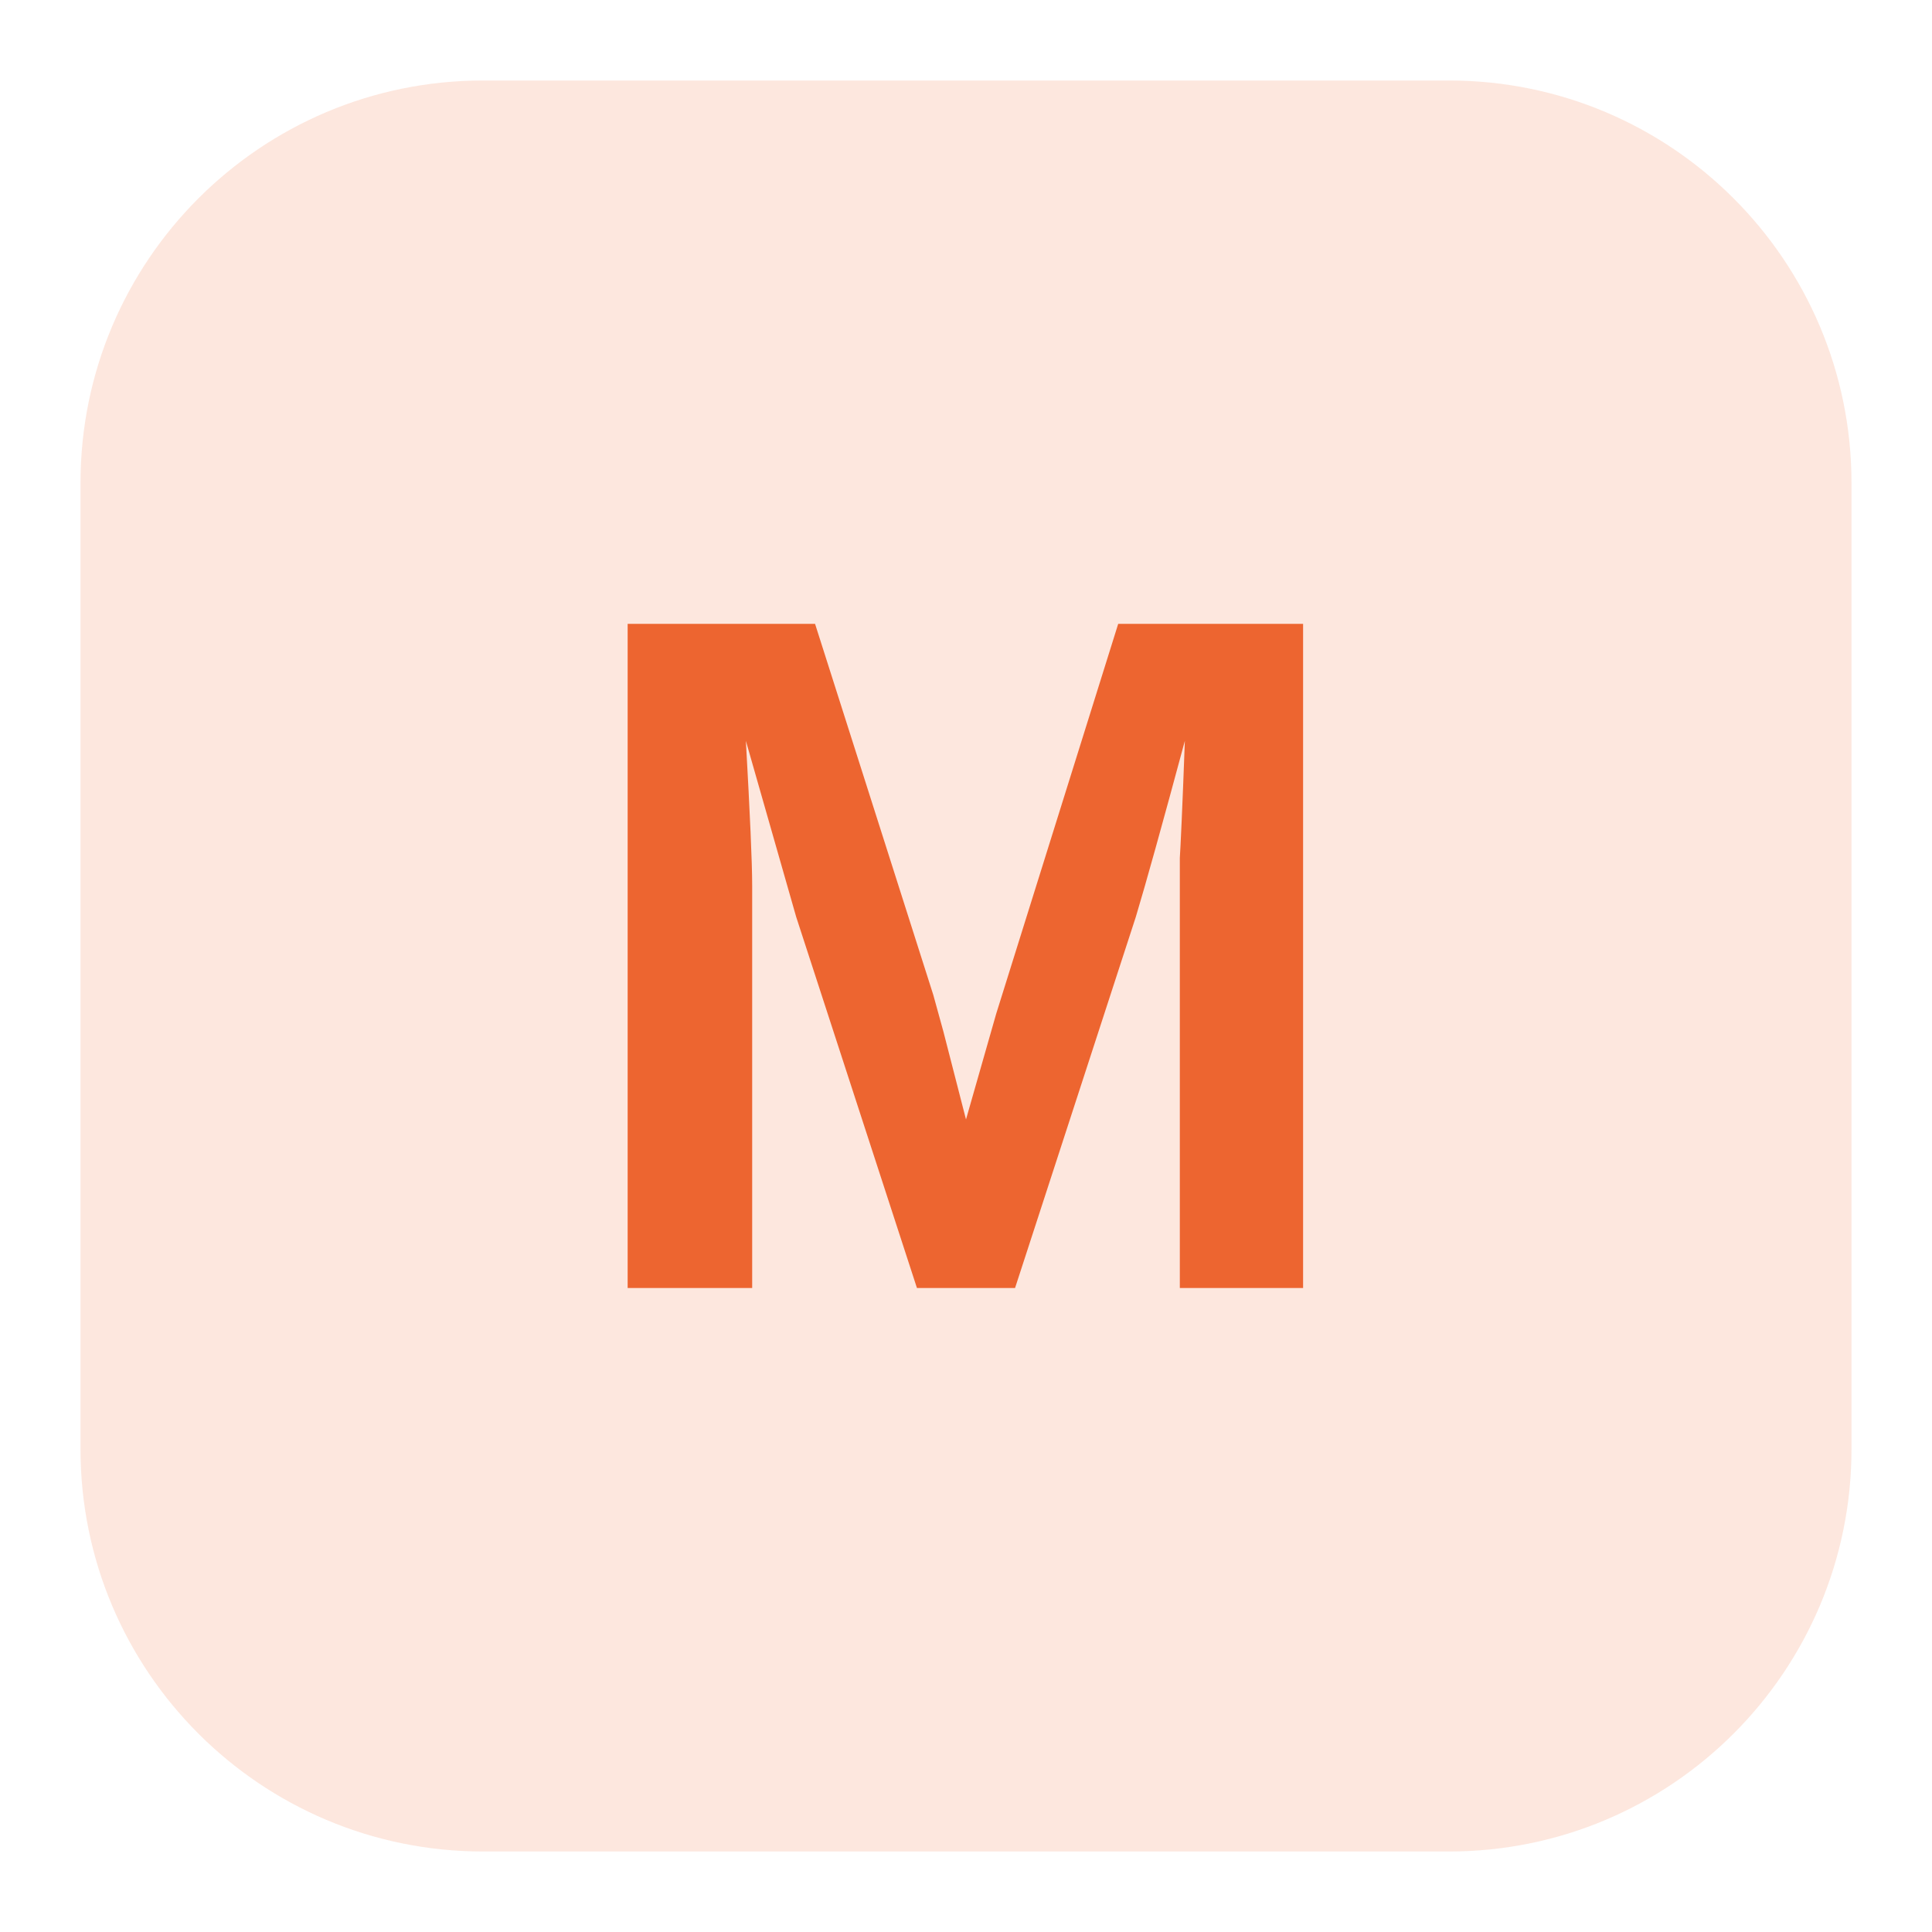
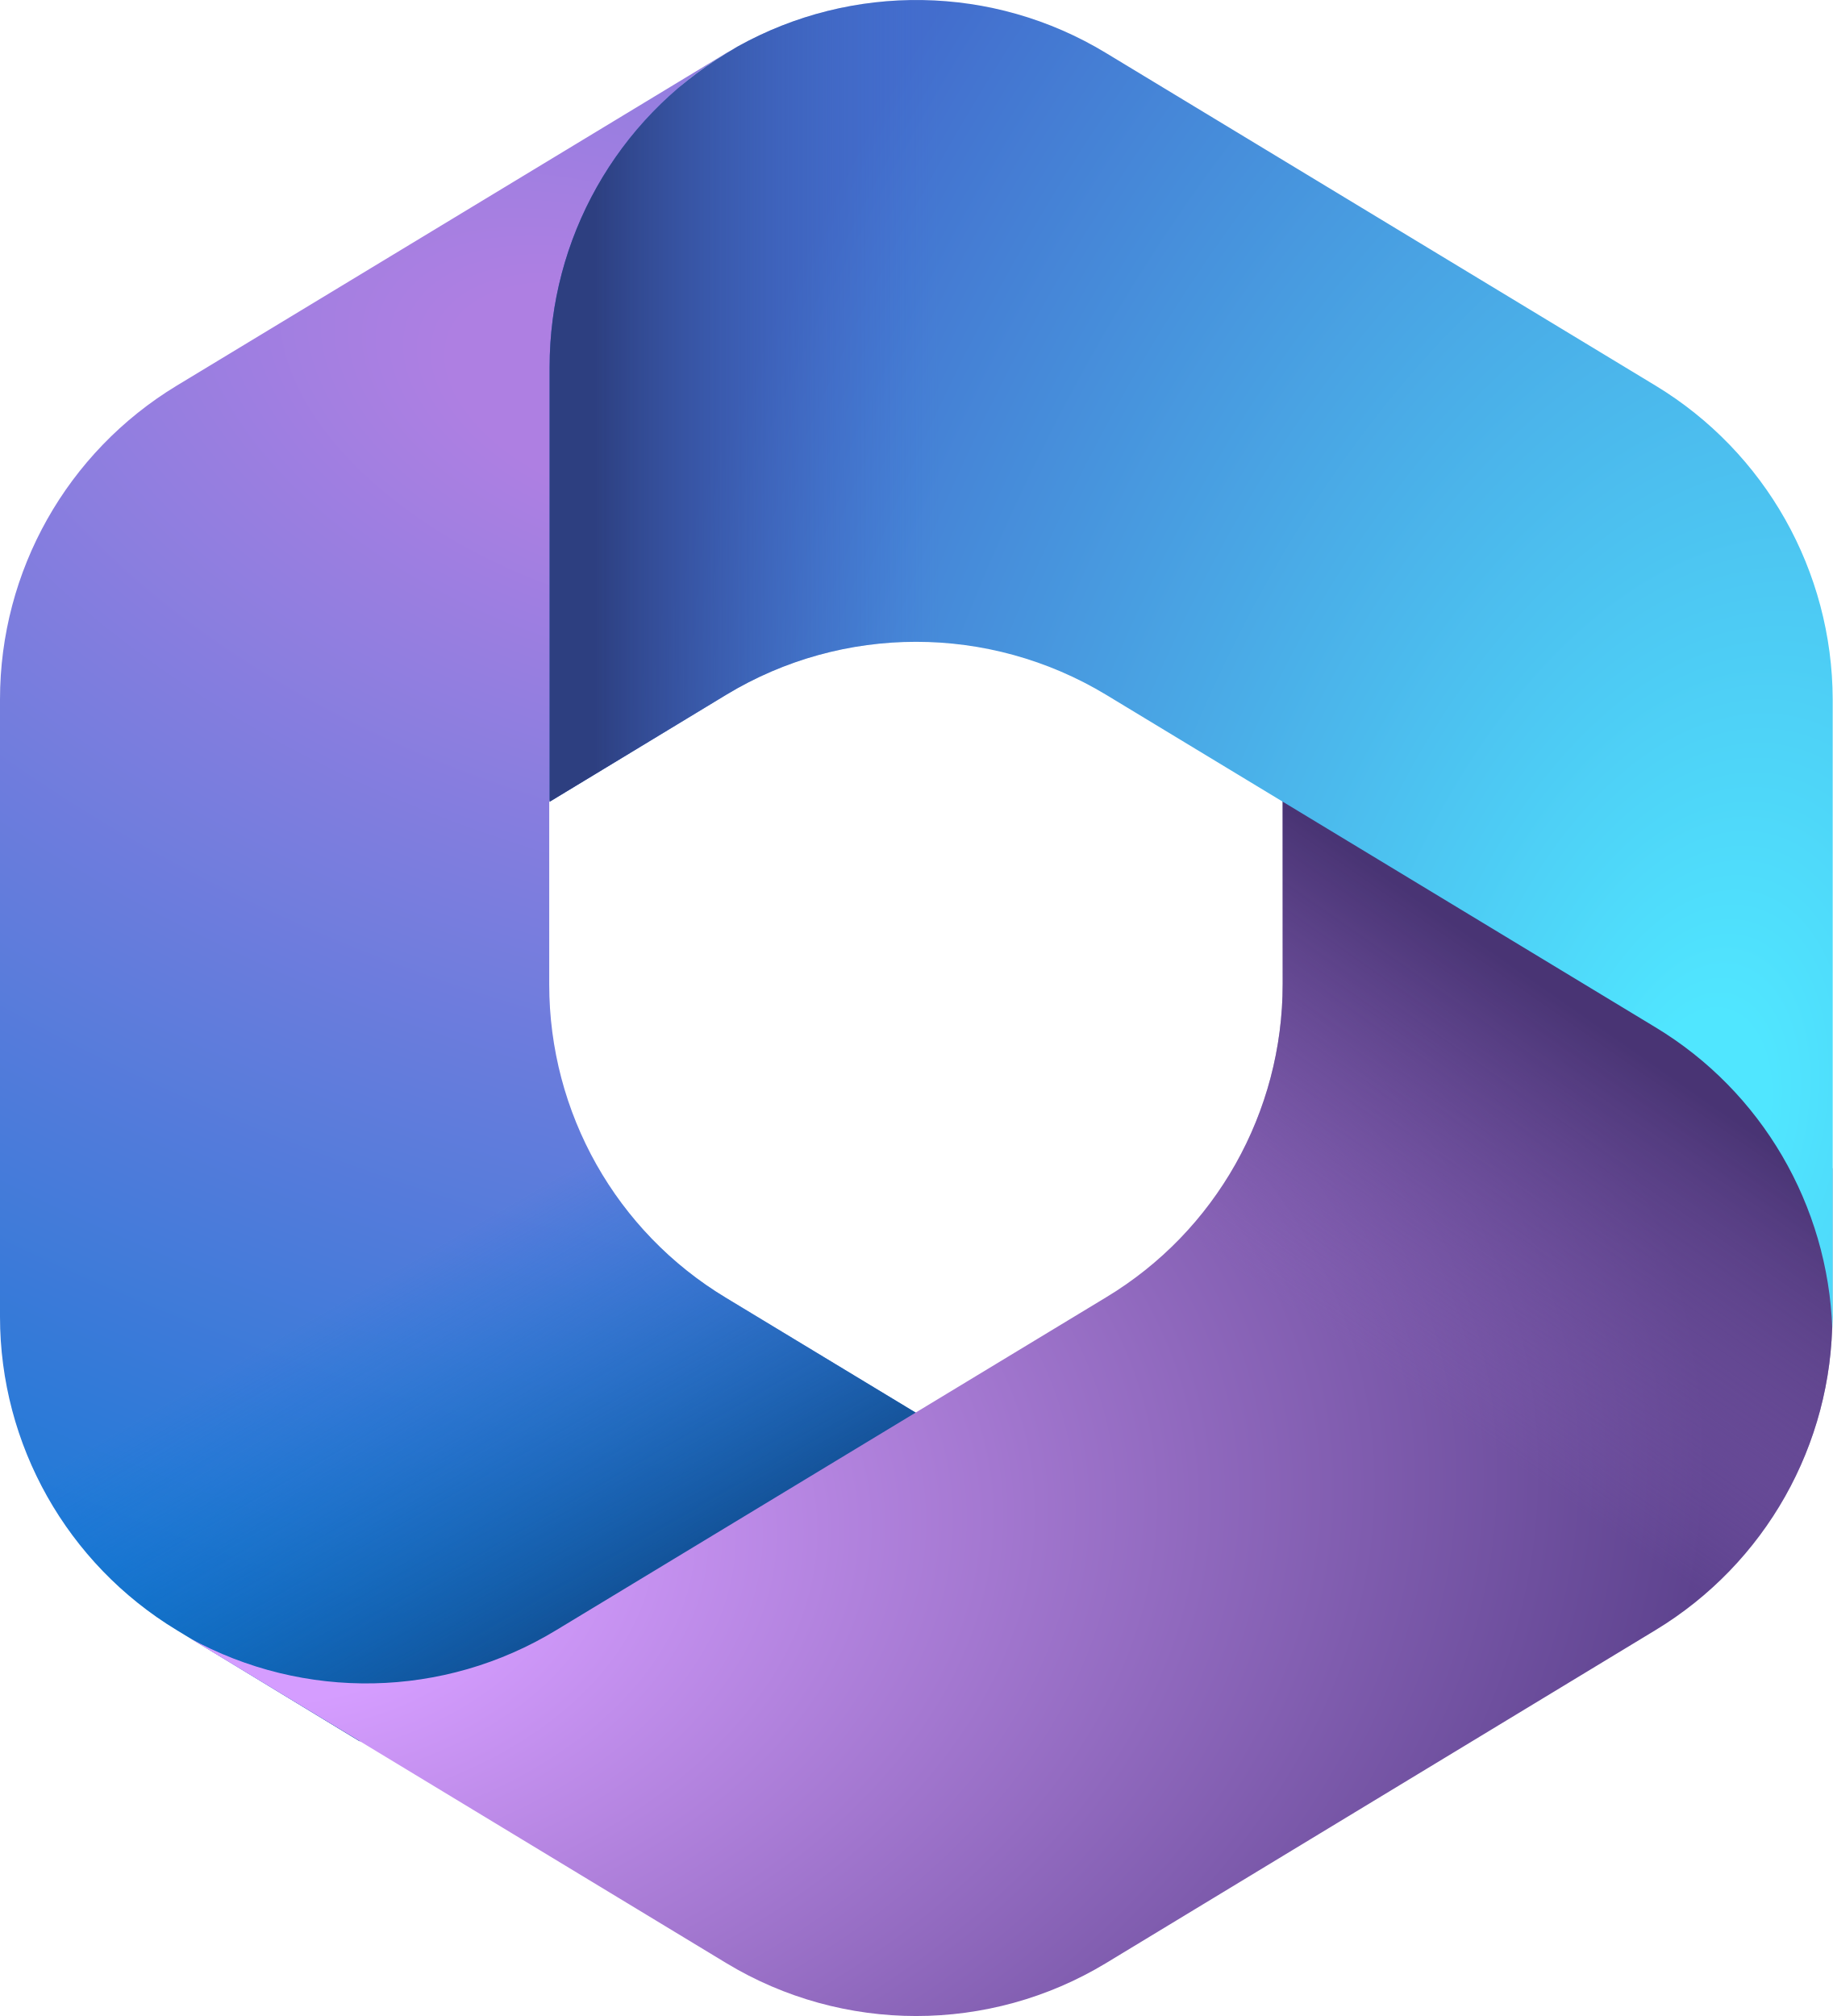
- <svg xmlns="http://www.w3.org/2000/svg" viewBox="0 0 24 24">
-   <rect x="1" y="1" width="22" height="22" rx="5" fill="#ed6530" fill-opacity=".16" />
-   <text x="12" y="16" fill="#ed6530" text-anchor="middle" font-family="Arial,sans-serif" font-size="12" font-weight="700">M</text>
+ <svg xmlns="http://www.w3.org/2000/svg" xml:space="preserve" viewBox="23.3 -0.05 465.5 512.07">
+   <radialGradient id="a" cx="-44.794" cy="657.774" r="11.637" gradientTransform="matrix(-11.7002 31.247 54.5012 20.4075 -36194.156 -11923.366)" gradientUnits="userSpaceOnUse">
+     <stop offset=".064" style="stop-color:#ae7fe2" />
+     <stop offset="1" style="stop-color:#0078d4" />
+   </radialGradient>
+   <path d="m210.4 11.9-2.6 1.6q-6.3 3.75-11.7 8.4l7.5-5.3h64l11.6 88.1-58.2 58.2-58.2 40.4V250c0 32.6 17 62.8 44.9 79.6l61.3 37.1-129.4 75.5h-25L68.2 414c-27.9-16.9-44.9-47.1-44.9-79.6V177.6c0-32.6 17-62.8 44.9-79.7l139.6-84.5c.9-.5 1.8-1 2.6-1.5" style="fill:url(#a)" />
+   <linearGradient id="b" x1="253.635" x2="198.236" y1="138.912" y2="234.727" gradientTransform="matrix(1 0 0 -1 0 514)" gradientUnits="userSpaceOnUse">
+     <stop offset="0" style="stop-color:#114a8b" />
+     <stop offset="1" style="stop-color:#0078d4;stop-opacity:0" />
+   </linearGradient>
+   <path d="m210.4 11.9-2.6 1.6q-6.3 3.75-11.7 8.4l7.5-5.3h64l11.6 88.1-58.2 58.2-58.2 40.4V250c0 32.6 17 62.8 44.9 79.6l61.3 37.1-129.4 75.5h-25L68.2 414c-27.9-16.9-44.9-47.1-44.9-79.6V177.6c0-32.6 17-62.8 44.9-79.7l139.6-84.5c.9-.5 1.8-1 2.6-1.5" style="fill:url(#b)" />
+   <radialGradient id="c" cx="-47" cy="627.798" r="11.637" gradientTransform="matrix(30.7198 -4.5183 -2.9847 -20.2925 3415.678 12926.943)" gradientUnits="userSpaceOnUse">
+     <stop offset=".134" style="stop-color:#d59dff" />
+     <stop offset="1" style="stop-color:#5e438f" />
+   </radialGradient>
+   <path d="M349.1 197.8v52.1c0 32.6-17 62.8-44.9 79.6L164.6 414c-28.6 17.4-64.1 18-93.2 2l136.4 82.6c29.6 17.9 66.8 17.9 96.4 0L443.8 414c27.9-16.9 44.9-47.1 44.9-79.6v-37.7l-11.6-17.5z" style="fill:url(#c)" />
+   <linearGradient id="d" x1="389.743" x2="330.378" y1="281.462" y2="196.34" gradientTransform="matrix(1 0 0 -1 0 514)" gradientUnits="userSpaceOnUse">
+     <stop offset="0" style="stop-color:#493474" />
+     <stop offset="1" style="stop-color:#8c66ba;stop-opacity:0" />
+   </linearGradient>
+   <path d="M349.1 197.8v52.1c0 32.6-17 62.8-44.9 79.6L164.6 414c-28.6 17.4-64.1 18-93.2 2l136.4 82.6c29.6 17.9 66.8 17.9 96.4 0L443.8 414c27.9-16.9 44.9-47.1 44.9-79.6v-37.7l-11.6-17.5z" style="fill:url(#d)" />
+   <radialGradient id="e" cx="-70.906" cy="659.478" r="11.637" gradientTransform="matrix(-24.1583 -6.1256 -10.3118 40.6682 5541.9 -26969.008)" gradientUnits="userSpaceOnUse">
+     <stop offset=".058" style="stop-color:#50e6ff" />
+     <stop offset="1" style="stop-color:#436dcd" />
+   </radialGradient>
+   <path d="M443.8 97.9 304.2 13.4C275.5-4 239.8-4.5 210.6 11.8l-2.8 1.7a93.13 93.13 0 0 0-44.9 79.7v110.4l44.9-27.2c29.6-17.9 66.7-17.9 96.4 0l139.6 84.5c27 16.3 43.8 45.2 44.9 76.6 0-1 .1-2 .1-3.1V177.6c-.1-32.6-17.1-62.8-45-79.7" style="fill:url(#e)" />
+   <linearGradient id="f" x1="174.261" x2="261.665" y1="345.286" y2="345.286" gradientTransform="matrix(1 0 0 -1 0 514)" gradientUnits="userSpaceOnUse">
+     <stop offset="0" style="stop-color:#2d3f80" />
+     <stop offset="1" style="stop-color:#436dcd;stop-opacity:0" />
+   </linearGradient>
+   <path d="M443.8 97.9 304.2 13.4C275.5-4 239.8-4.5 210.6 11.8l-2.8 1.7a93.13 93.13 0 0 0-44.9 79.7v110.4l44.9-27.2c29.6-17.9 66.7-17.9 96.4 0l139.6 84.5c27 16.3 43.8 45.2 44.9 76.6 0-1 .1-2 .1-3.1V177.6c-.1-32.6-17.1-62.8-45-79.7" style="fill:url(#f)" />
</svg>
